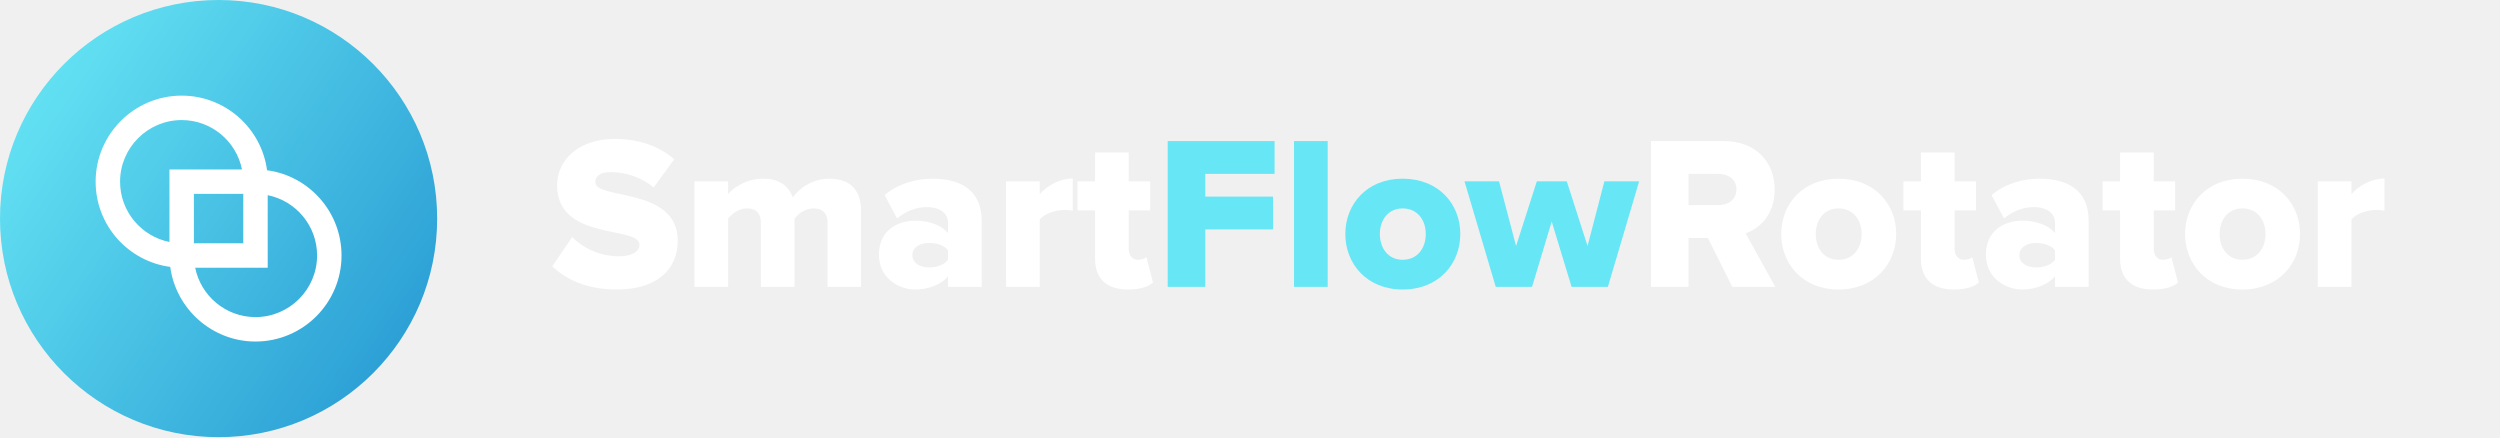
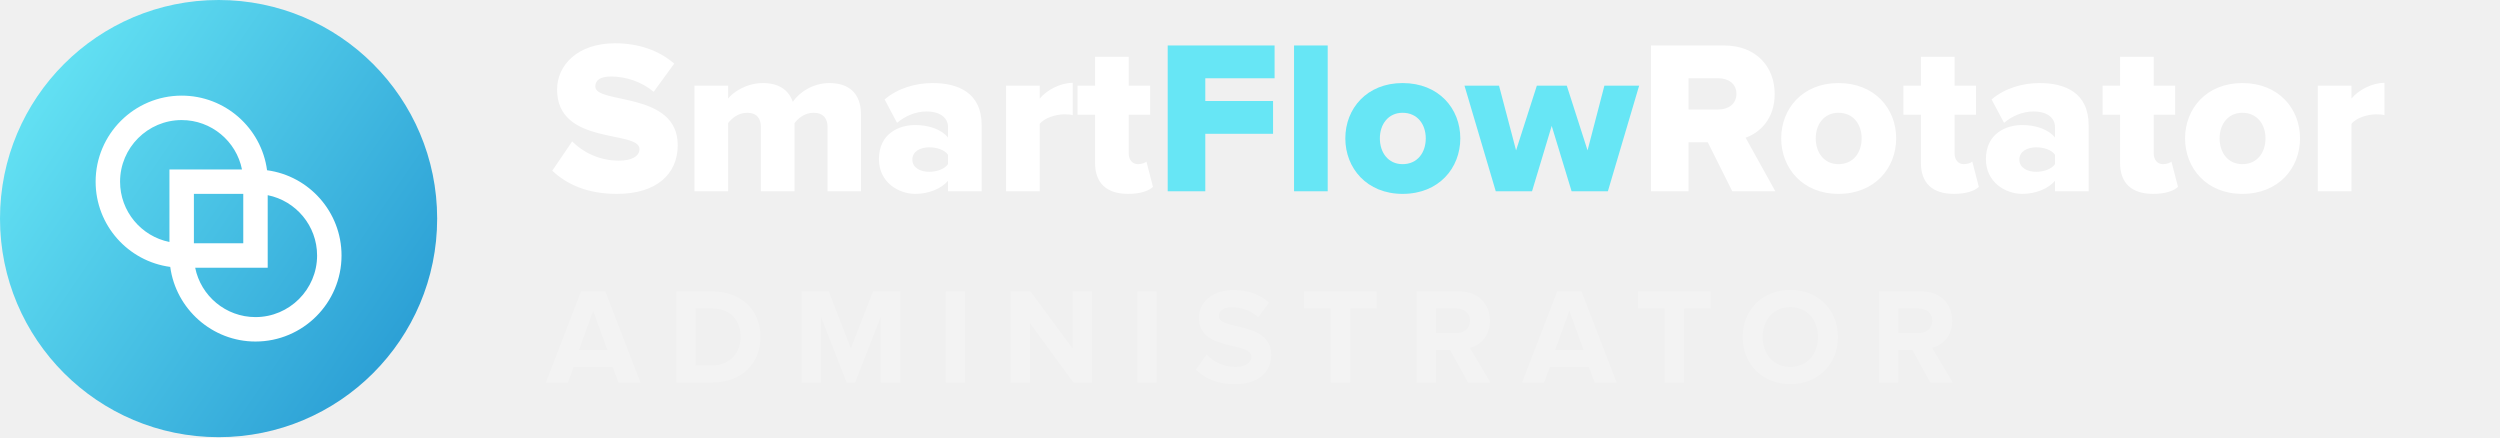
<svg xmlns="http://www.w3.org/2000/svg" width="183" height="32" viewBox="0 0 183 32" fill="none">
-   <path d="M45.162 21.192C48.026 21.192 49.61 19.768 49.61 17.624C49.61 13.656 43.578 14.648 43.578 13.336C43.578 12.872 43.93 12.6 44.73 12.6C45.786 12.6 46.954 12.968 47.85 13.72L49.354 11.656C48.218 10.68 46.73 10.168 45.018 10.168C42.282 10.168 40.778 11.768 40.778 13.56C40.778 17.672 46.81 16.504 46.81 17.912C46.81 18.44 46.234 18.76 45.306 18.76C43.834 18.76 42.65 18.12 41.882 17.352L40.426 19.496C41.498 20.504 43.002 21.192 45.162 21.192ZM63.026 21V15.4C63.026 13.816 62.13 13.08 60.706 13.08C59.489 13.08 58.481 13.784 58.033 14.456C57.714 13.544 56.962 13.08 55.842 13.08C54.626 13.08 53.633 13.768 53.297 14.216V13.272H50.834V21H53.297V16.008C53.553 15.688 54.017 15.256 54.69 15.256C55.425 15.256 55.697 15.704 55.697 16.296V21H58.161V16.008C58.401 15.688 58.882 15.256 59.553 15.256C60.289 15.256 60.578 15.704 60.578 16.296V21H63.026ZM71.858 21V16.168C71.858 13.768 70.114 13.08 68.257 13.08C67.073 13.08 65.746 13.432 64.754 14.28L65.665 15.992C66.29 15.464 67.058 15.16 67.826 15.16C68.817 15.16 69.394 15.624 69.394 16.296V17.064C68.93 16.488 68.017 16.152 66.993 16.152C65.809 16.152 64.338 16.776 64.338 18.648C64.338 20.376 65.809 21.192 66.993 21.192C67.986 21.192 68.913 20.808 69.394 20.232V21H71.858ZM68.017 19.576C67.377 19.576 66.785 19.288 66.785 18.68C66.785 18.072 67.377 17.784 68.017 17.784C68.561 17.784 69.138 17.96 69.394 18.328V19.016C69.138 19.384 68.561 19.576 68.017 19.576ZM76.11 21V16.072C76.43 15.64 77.278 15.368 77.918 15.368C78.174 15.368 78.382 15.384 78.526 15.432V13.064C77.614 13.064 76.622 13.592 76.11 14.216V13.272H73.646V21H76.11ZM82.574 21.192C83.486 21.192 84.094 20.968 84.398 20.68L83.918 18.824C83.838 18.92 83.566 19.016 83.294 19.016C82.878 19.016 82.622 18.68 82.622 18.232V15.4H84.19V13.272H82.622V11.16H80.158V13.272H78.878V15.4H80.158V18.92C80.158 20.408 81.006 21.192 82.574 21.192ZM129.955 21L127.779 17.08C128.787 16.728 129.907 15.736 129.907 13.88C129.907 11.896 128.563 10.328 126.195 10.328H120.851V21H123.603V17.416H125.011L126.803 21H129.955ZM125.779 15.016H123.603V12.728H125.779C126.515 12.728 127.107 13.128 127.107 13.864C127.107 14.616 126.515 15.016 125.779 15.016ZM134.576 21.192C137.232 21.192 138.8 19.304 138.8 17.128C138.8 14.952 137.232 13.08 134.576 13.08C131.952 13.08 130.384 14.952 130.384 17.128C130.384 19.304 131.952 21.192 134.576 21.192ZM134.576 19.016C133.52 19.016 132.912 18.168 132.912 17.128C132.912 16.104 133.52 15.256 134.576 15.256C135.664 15.256 136.272 16.104 136.272 17.128C136.272 18.168 135.664 19.016 134.576 19.016ZM143.027 21.192C143.939 21.192 144.547 20.968 144.851 20.68L144.371 18.824C144.291 18.92 144.019 19.016 143.747 19.016C143.331 19.016 143.075 18.68 143.075 18.232V15.4H144.643V13.272H143.075V11.16H140.611V13.272H139.331V15.4H140.611V18.92C140.611 20.408 141.459 21.192 143.027 21.192ZM152.889 21V16.168C152.889 13.768 151.145 13.08 149.289 13.08C148.105 13.08 146.777 13.432 145.785 14.28L146.697 15.992C147.321 15.464 148.089 15.16 148.857 15.16C149.849 15.16 150.425 15.624 150.425 16.296V17.064C149.961 16.488 149.049 16.152 148.025 16.152C146.841 16.152 145.369 16.776 145.369 18.648C145.369 20.376 146.841 21.192 148.025 21.192C149.017 21.192 149.945 20.808 150.425 20.232V21H152.889ZM149.049 19.576C148.409 19.576 147.817 19.288 147.817 18.68C147.817 18.072 148.409 17.784 149.049 17.784C149.593 17.784 150.169 17.96 150.425 18.328V19.016C150.169 19.384 149.593 19.576 149.049 19.576ZM157.605 21.192C158.517 21.192 159.125 20.968 159.429 20.68L158.949 18.824C158.869 18.92 158.597 19.016 158.325 19.016C157.909 19.016 157.653 18.68 157.653 18.232V15.4H159.221V13.272H157.653V11.16H155.189V13.272H153.909V15.4H155.189V18.92C155.189 20.408 156.037 21.192 157.605 21.192ZM164.139 21.192C166.795 21.192 168.363 19.304 168.363 17.128C168.363 14.952 166.795 13.08 164.139 13.08C161.515 13.08 159.947 14.952 159.947 17.128C159.947 19.304 161.515 21.192 164.139 21.192ZM164.139 19.016C163.083 19.016 162.475 18.168 162.475 17.128C162.475 16.104 163.083 15.256 164.139 15.256C165.227 15.256 165.835 16.104 165.835 17.128C165.835 18.168 165.227 19.016 164.139 19.016ZM172.126 21V16.072C172.446 15.64 173.294 15.368 173.934 15.368C174.19 15.368 174.398 15.384 174.542 15.432V13.064C173.63 13.064 172.638 13.592 172.126 14.216V13.272H169.662V21H172.126Z" fill="white" />
-   <path d="M88.228 21V16.792H93.188V14.392H88.228V12.728H93.3V10.328H85.476V21H88.228ZM97.188 21V10.328H94.724V21H97.188ZM102.67 21.192C105.326 21.192 106.894 19.304 106.894 17.128C106.894 14.952 105.326 13.08 102.67 13.08C100.046 13.08 98.478 14.952 98.478 17.128C98.478 19.304 100.046 21.192 102.67 21.192ZM102.67 19.016C101.614 19.016 101.006 18.168 101.006 17.128C101.006 16.104 101.614 15.256 102.67 15.256C103.758 15.256 104.366 16.104 104.366 17.128C104.366 18.168 103.758 19.016 102.67 19.016ZM117.697 21L119.985 13.272H117.441L116.209 18.008L114.689 13.272H112.497L110.977 18.008L109.729 13.272H107.201L109.489 21H112.145L113.585 16.216L115.041 21H117.697Z" fill="#67E6F5" />
+   <path d="M45.162 14.192C48.026 14.192 49.61 12.768 49.61 10.624C49.61 6.656 43.578 7.648 43.578 6.336C43.578 5.872 43.93 5.6 44.73 5.6C45.786 5.6 46.954 5.968 47.85 6.72L49.354 4.656C48.218 3.68 46.73 3.168 45.018 3.168C42.282 3.168 40.778 4.768 40.778 6.56C40.778 10.672 46.81 9.504 46.81 10.912C46.81 11.44 46.234 11.76 45.306 11.76C43.834 11.76 42.65 11.12 41.882 10.352L40.426 12.496C41.498 13.504 43.002 14.192 45.162 14.192ZM63.026 14V8.4C63.026 6.816 62.13 6.08 60.706 6.08C59.489 6.08 58.481 6.784 58.033 7.456C57.714 6.544 56.962 6.08 55.842 6.08C54.626 6.08 53.633 6.768 53.297 7.216V6.272H50.834V14H53.297V9.008C53.553 8.688 54.017 8.256 54.69 8.256C55.425 8.256 55.697 8.704 55.697 9.296V14H58.161V9.008C58.401 8.688 58.882 8.256 59.553 8.256C60.289 8.256 60.578 8.704 60.578 9.296V14H63.026ZM71.858 14V9.168C71.858 6.768 70.114 6.08 68.257 6.08C67.073 6.08 65.746 6.432 64.754 7.28L65.665 8.992C66.29 8.464 67.058 8.16 67.826 8.16C68.817 8.16 69.394 8.624 69.394 9.296V10.064C68.93 9.488 68.017 9.152 66.993 9.152C65.809 9.152 64.338 9.776 64.338 11.648C64.338 13.376 65.809 14.192 66.993 14.192C67.986 14.192 68.913 13.808 69.394 13.232V14H71.858ZM68.017 12.576C67.377 12.576 66.785 12.288 66.785 11.68C66.785 11.072 67.377 10.784 68.017 10.784C68.561 10.784 69.138 10.96 69.394 11.328V12.016C69.138 12.384 68.561 12.576 68.017 12.576ZM76.11 14V9.072C76.43 8.64 77.278 8.368 77.918 8.368C78.174 8.368 78.382 8.384 78.526 8.432V6.064C77.614 6.064 76.622 6.592 76.11 7.216V6.272H73.646V14H76.11ZM82.574 14.192C83.486 14.192 84.094 13.968 84.398 13.68L83.918 11.824C83.838 11.92 83.566 12.016 83.294 12.016C82.878 12.016 82.622 11.68 82.622 11.232V8.4H84.19V6.272H82.622V4.16H80.158V6.272H78.878V8.4H80.158V11.92C80.158 13.408 81.006 14.192 82.574 14.192ZM129.955 14L127.779 10.08C128.787 9.728 129.907 8.736 129.907 6.88C129.907 4.896 128.563 3.328 126.195 3.328H120.851V14H123.603V10.416H125.011L126.803 14H129.955ZM125.779 8.016H123.603V5.728H125.779C126.515 5.728 127.107 6.128 127.107 6.864C127.107 7.616 126.515 8.016 125.779 8.016ZM134.576 14.192C137.232 14.192 138.8 12.304 138.8 10.128C138.8 7.952 137.232 6.08 134.576 6.08C131.952 6.08 130.384 7.952 130.384 10.128C130.384 12.304 131.952 14.192 134.576 14.192ZM134.576 12.016C133.52 12.016 132.912 11.168 132.912 10.128C132.912 9.104 133.52 8.256 134.576 8.256C135.664 8.256 136.272 9.104 136.272 10.128C136.272 11.168 135.664 12.016 134.576 12.016ZM143.027 14.192C143.939 14.192 144.547 13.968 144.851 13.68L144.371 11.824C144.291 11.92 144.019 12.016 143.747 12.016C143.331 12.016 143.075 11.68 143.075 11.232V8.4H144.643V6.272H143.075V4.16H140.611V6.272H139.331V8.4H140.611V11.92C140.611 13.408 141.459 14.192 143.027 14.192ZM152.889 14V9.168C152.889 6.768 151.145 6.08 149.289 6.08C148.105 6.08 146.777 6.432 145.785 7.28L146.697 8.992C147.321 8.464 148.089 8.16 148.857 8.16C149.849 8.16 150.425 8.624 150.425 9.296V10.064C149.961 9.488 149.049 9.152 148.025 9.152C146.841 9.152 145.369 9.776 145.369 11.648C145.369 13.376 146.841 14.192 148.025 14.192C149.017 14.192 149.945 13.808 150.425 13.232V14H152.889ZM149.049 12.576C148.409 12.576 147.817 12.288 147.817 11.68C147.817 11.072 148.409 10.784 149.049 10.784C149.593 10.784 150.169 10.96 150.425 11.328V12.016C150.169 12.384 149.593 12.576 149.049 12.576ZM157.605 14.192C158.517 14.192 159.125 13.968 159.429 13.68L158.949 11.824C158.869 11.92 158.597 12.016 158.325 12.016C157.909 12.016 157.653 11.68 157.653 11.232V8.4H159.221V6.272H157.653V4.16H155.189V6.272H153.909V8.4H155.189V11.92C155.189 13.408 156.037 14.192 157.605 14.192ZM164.139 14.192C166.795 14.192 168.363 12.304 168.363 10.128C168.363 7.952 166.795 6.08 164.139 6.08C161.515 6.08 159.947 7.952 159.947 10.128C159.947 12.304 161.515 14.192 164.139 14.192ZM164.139 12.016C163.083 12.016 162.475 11.168 162.475 10.128C162.475 9.104 163.083 8.256 164.139 8.256C165.227 8.256 165.835 9.104 165.835 10.128C165.835 11.168 165.227 12.016 164.139 12.016ZM172.126 14V9.072C172.446 8.64 173.294 8.368 173.934 8.368C174.19 8.368 174.398 8.384 174.542 8.432V6.064C173.63 6.064 172.638 6.592 172.126 7.216V6.272H169.662V14H172.126Z" fill="white" />
+   <path d="M88.228 14V9.792H93.188V7.392H88.228V5.728H93.3V3.328H85.476V14H88.228ZM97.188 14V3.328H94.724V14H97.188ZM102.67 14.192C105.326 14.192 106.894 12.304 106.894 10.128C106.894 7.952 105.326 6.08 102.67 6.08C100.046 6.08 98.478 7.952 98.478 10.128C98.478 12.304 100.046 14.192 102.67 14.192ZM102.67 12.016C101.614 12.016 101.006 11.168 101.006 10.128C101.006 9.104 101.614 8.256 102.67 8.256C103.758 8.256 104.366 9.104 104.366 10.128C104.366 11.168 103.758 12.016 102.67 12.016ZM117.697 14L119.985 6.272H117.441L116.209 11.008L114.689 6.272H112.497L110.977 11.008L109.729 6.272H107.201L109.489 14H112.145L113.585 9.216L115.041 14H117.697Z" fill="#67E6F5" />
+   <path d="M46.88 28L44.31 21.33H42.53L39.96 28H41.57L41.99 26.87H44.85L45.27 28H46.88ZM44.46 25.62H42.38L43.42 22.75L44.46 25.62ZM52.136 28C54.216 28 55.666 26.68 55.666 24.66C55.666 22.66 54.216 21.33 52.126 21.33H49.496V28H52.136ZM52.126 26.75H50.916V22.58H52.136C53.496 22.58 54.216 23.49 54.216 24.66C54.216 25.8 53.446 26.75 52.126 26.75ZM65.904 28V21.33H63.904L62.284 25.5L60.664 21.33H58.674V28H60.094V23.19L61.974 28H62.594L64.474 23.19V28H65.904ZM70.648 28V21.33H69.228V28H70.648ZM79.942 28V21.33H78.522V25.52L75.433 21.33H73.972V28H75.392V23.65L78.573 28H79.942ZM84.678 28V21.33H83.258V28H84.678ZM90.382 28.12C92.172 28.12 93.052 27.2 93.052 25.98C93.052 23.49 89.222 24.2 89.222 23.15C89.222 22.75 89.562 22.49 90.162 22.49C90.842 22.49 91.562 22.72 92.102 23.22L92.892 22.16C92.232 21.55 91.352 21.23 90.292 21.23C88.722 21.23 87.762 22.15 87.762 23.26C87.762 25.77 91.602 24.96 91.602 26.12C91.602 26.51 91.232 26.86 90.442 26.86C89.522 26.86 88.792 26.44 88.322 25.95L87.542 27.06C88.172 27.69 89.092 28.12 90.382 28.12ZM98.841 28V22.58H100.781V21.33H95.461V22.58H97.411V28H98.841ZM109.101 28L107.591 25.46C108.311 25.29 109.061 24.65 109.061 23.48C109.061 22.24 108.201 21.33 106.811 21.33H103.691V28H105.111V25.63H106.151L107.461 28H109.101ZM106.611 24.38H105.111V22.58H106.611C107.171 22.58 107.601 22.92 107.601 23.47C107.601 24.04 107.171 24.38 106.611 24.38ZM118.337 28L115.767 21.33H113.987L111.417 28H113.027L113.447 26.87H116.307L116.727 28H118.337ZM115.917 25.62H113.837L114.877 22.75L115.917 25.62ZM123.278 28V22.58H125.218V21.33H119.898V22.58H121.848V28H123.278ZM131.055 28.12C133.065 28.12 134.535 26.68 134.535 24.67C134.535 22.66 133.065 21.22 131.055 21.22C129.035 21.22 127.565 22.66 127.565 24.67C127.565 26.68 129.035 28.12 131.055 28.12ZM131.055 26.86C129.815 26.86 129.025 25.91 129.025 24.67C129.025 23.42 129.815 22.48 131.055 22.48C132.285 22.48 133.075 23.42 133.075 24.67C133.075 25.91 132.285 26.86 131.055 26.86ZM142.941 28L141.431 25.46C142.151 25.29 142.901 24.65 142.901 23.48C142.901 22.24 142.041 21.33 140.651 21.33H137.531V28H138.951V25.63H139.991L141.301 28H142.941ZM140.451 24.38H138.951V22.58H140.451C141.011 22.58 141.441 22.92 141.441 23.47C141.441 24.04 141.011 24.38 140.451 24.38Z" fill="white" fill-opacity="0.2" />
  <circle cx="16" cy="16" r="16" fill="url(#paint0_linear)" />
  <path d="M19.549 12.462C19.137 9.378 16.489 7 13.298 7C9.825 7 7 9.825 7 13.298C7 16.489 9.378 19.126 12.462 19.538C12.874 22.61 15.523 25 18.702 25C22.175 25 25 22.175 25 18.702C25 15.511 22.622 12.874 19.549 12.462ZM8.789 13.298C8.789 10.814 10.814 8.789 13.298 8.789C15.476 8.789 17.301 10.343 17.713 12.403H12.403V17.713C10.343 17.301 8.789 15.476 8.789 13.298ZM17.807 14.193V17.807H14.193V14.193H17.807ZM18.702 23.211C16.524 23.211 14.699 21.657 14.287 19.596H19.596V14.287C21.657 14.699 23.211 16.524 23.211 18.702C23.211 21.186 21.186 23.211 18.702 23.211Z" fill="white" />
  <defs>
    <linearGradient id="paint0_linear" x1="-1.93113e-07" y1="6.095" x2="33.898" y2="29.218" gradientUnits="userSpaceOnUse">
      <stop stop-color="#67E6F5" />
      <stop offset="1" stop-color="#2294D0" />
    </linearGradient>
  </defs>
</svg>
